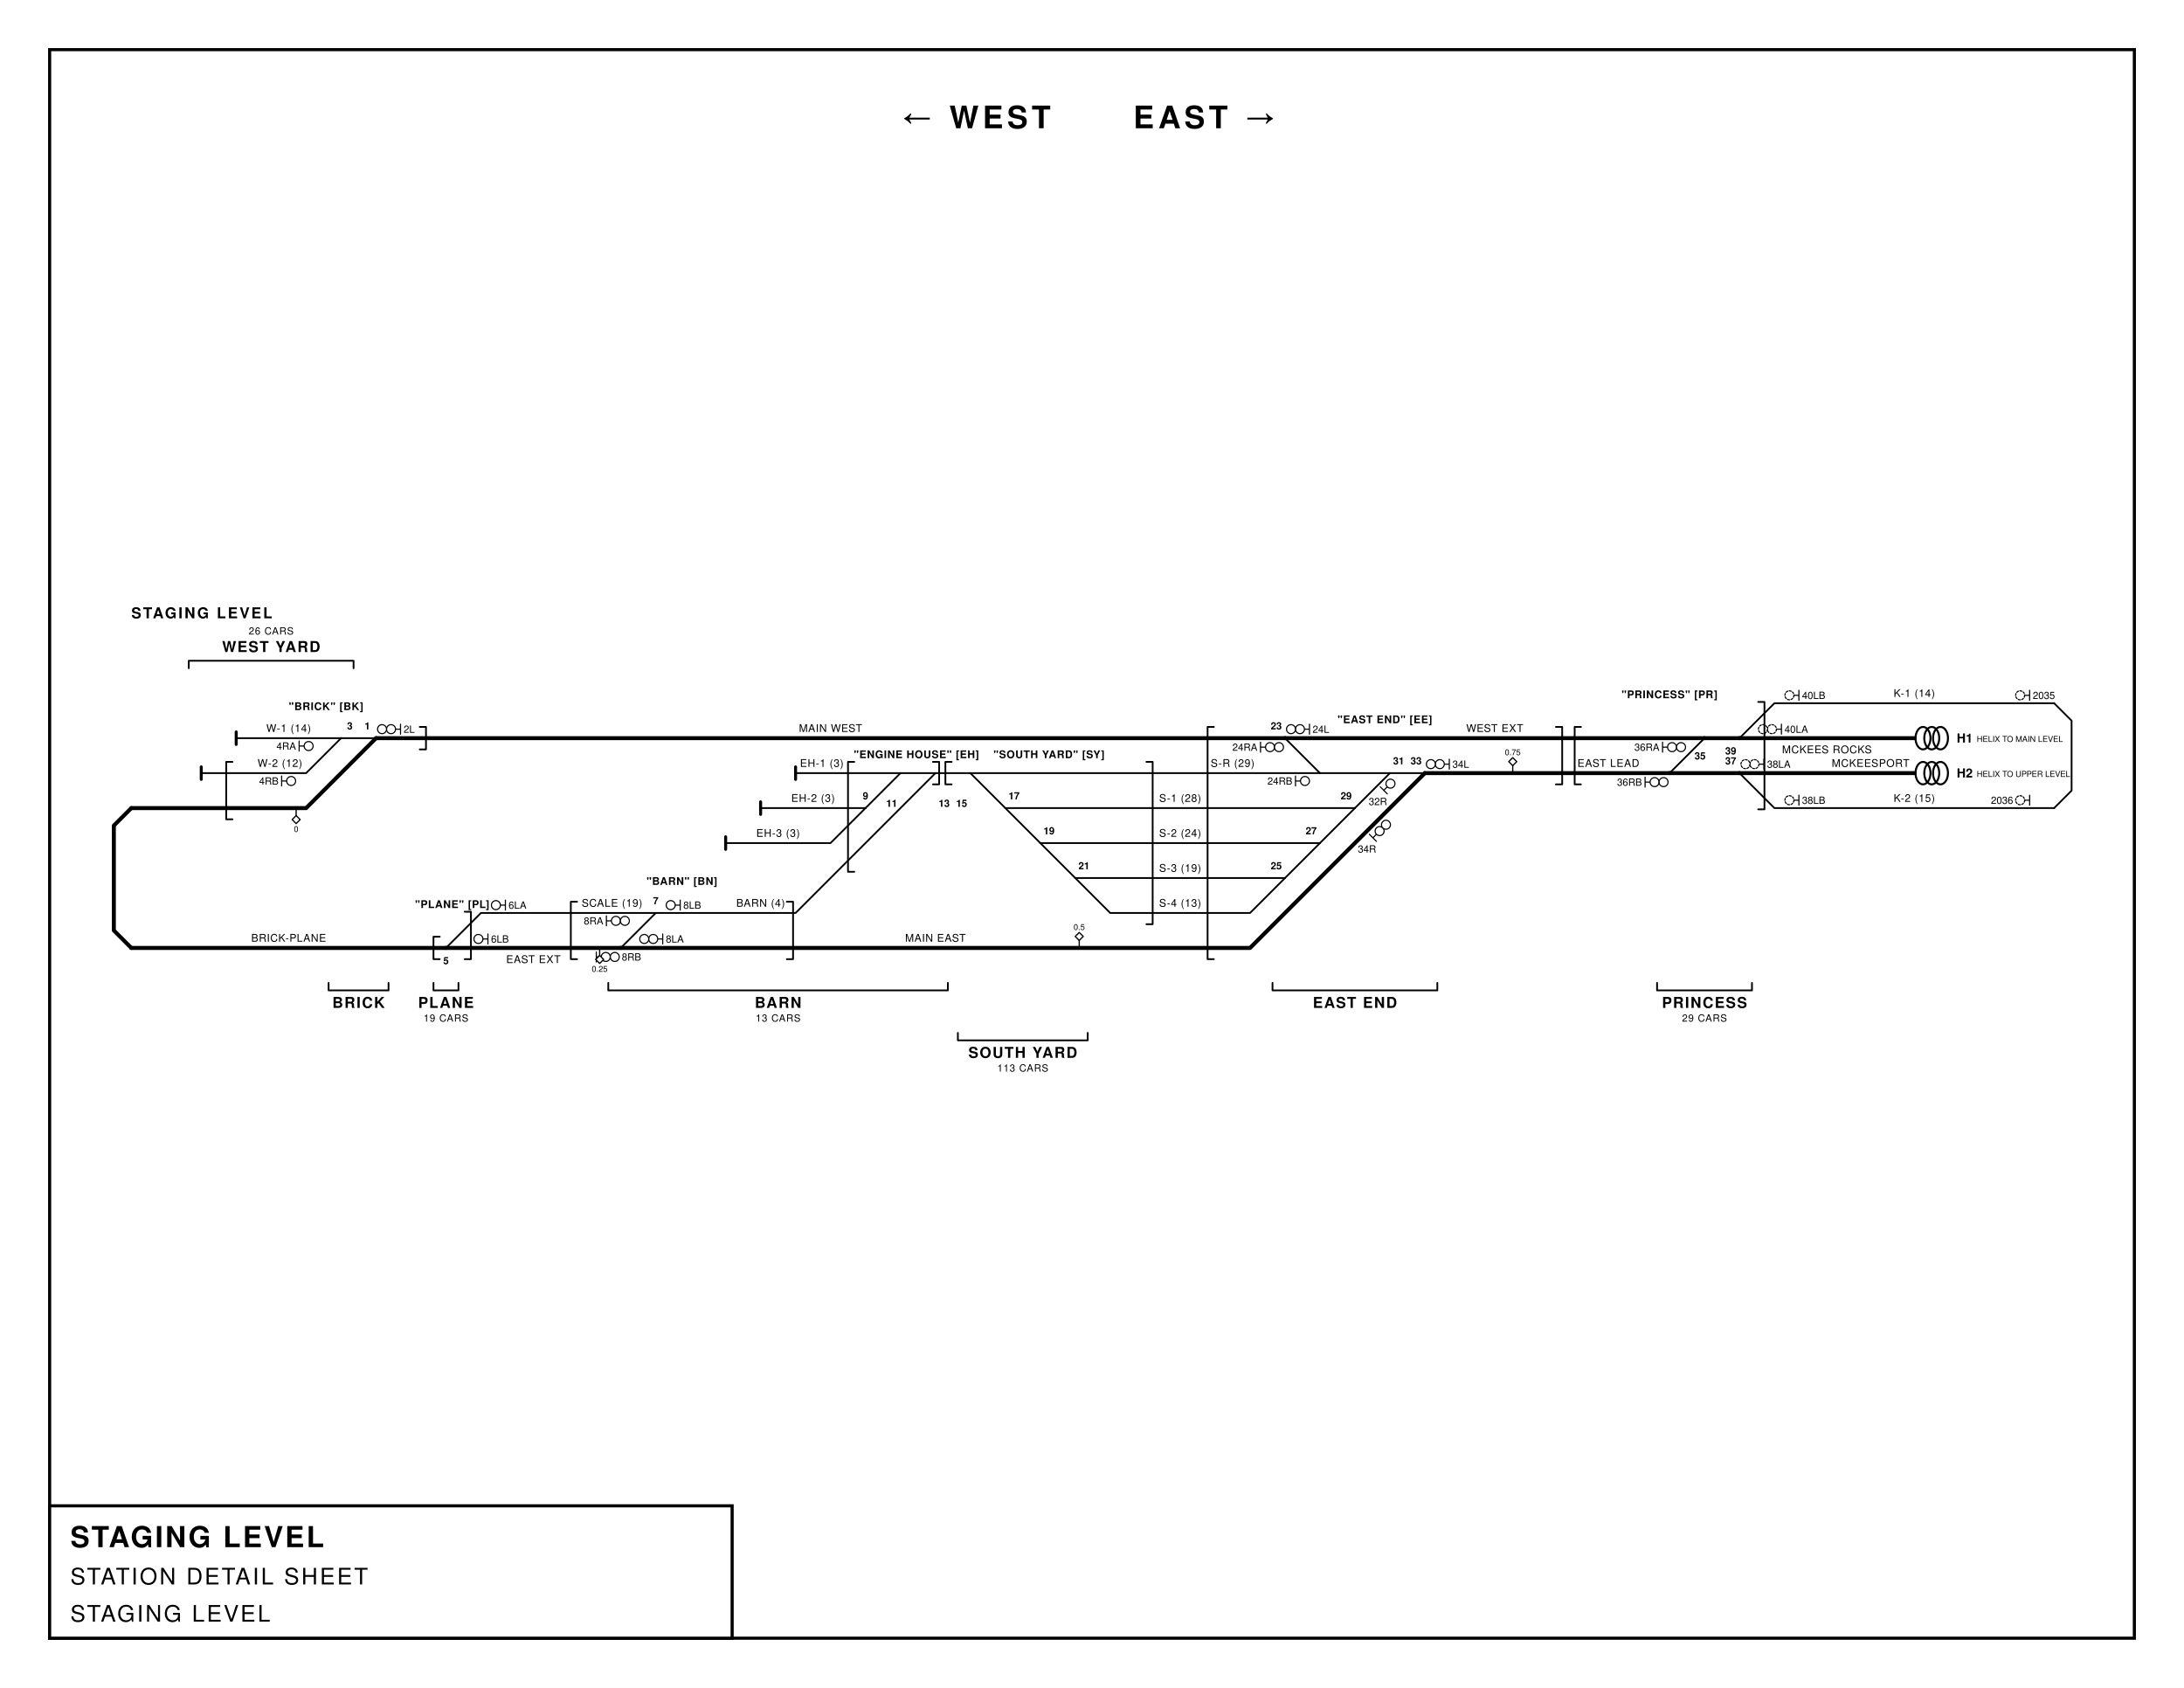
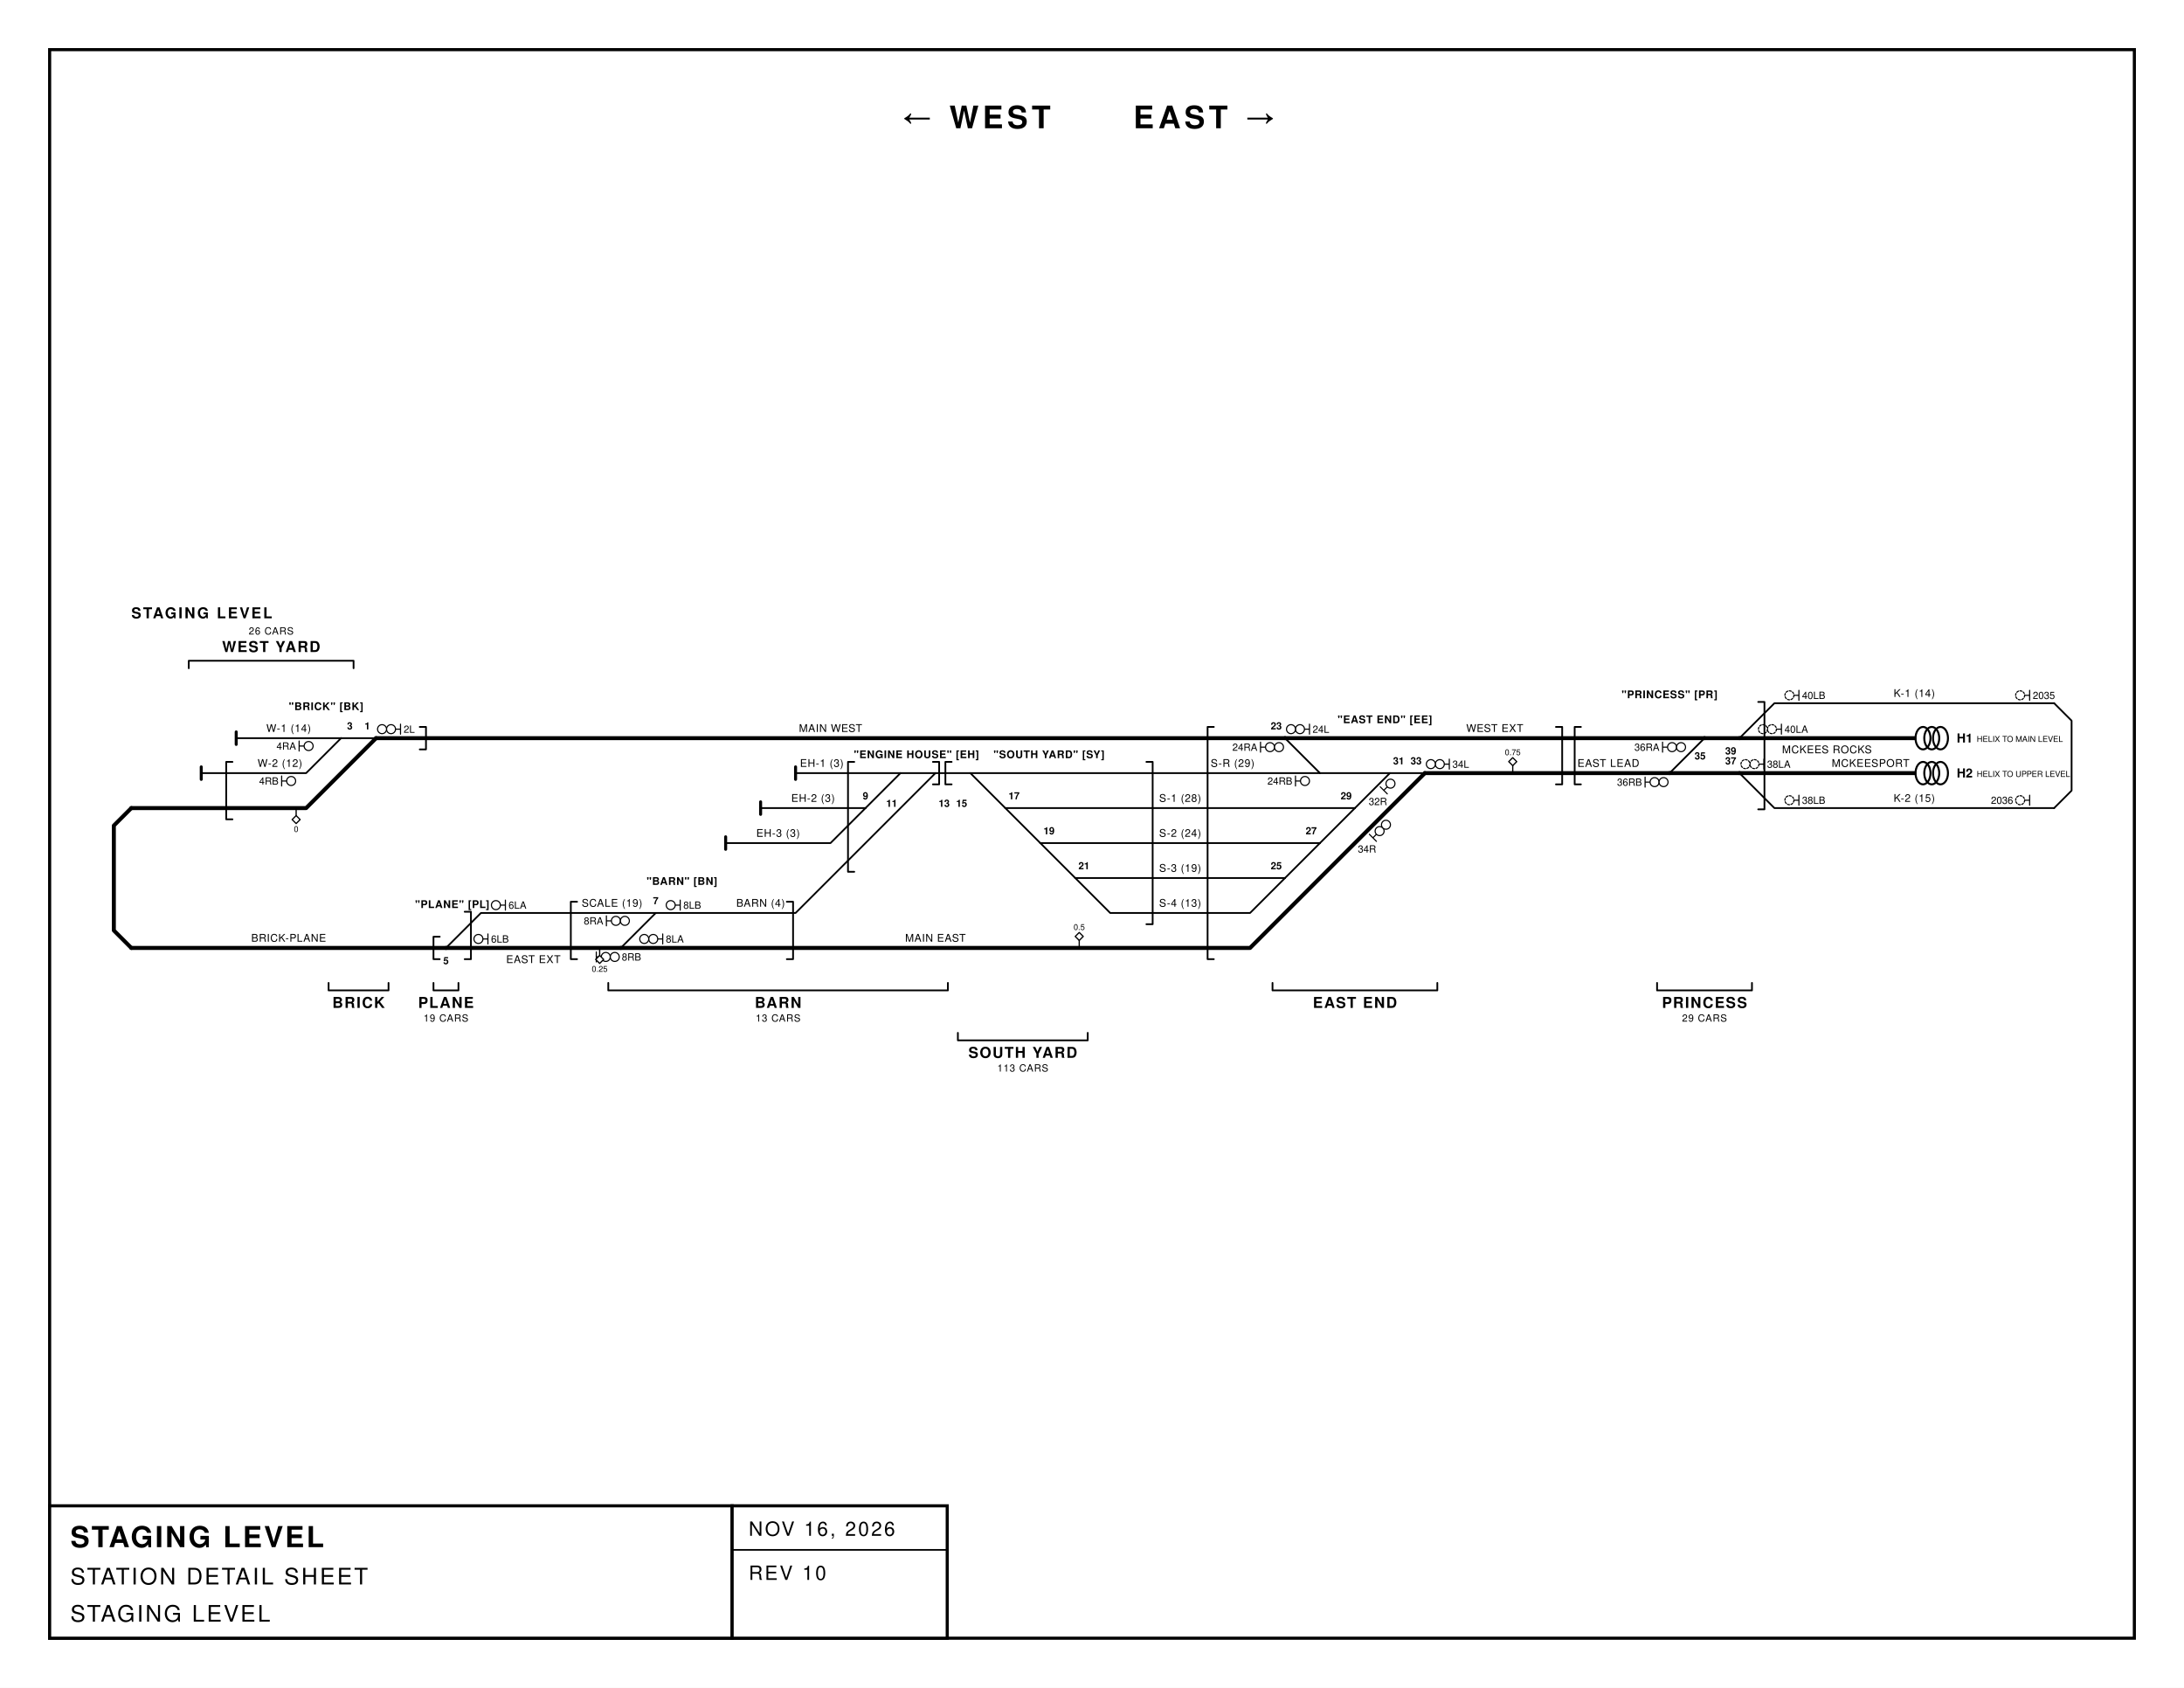
<svg xmlns="http://www.w3.org/2000/svg" viewBox="0 0 1056 816" width="1056" height="816" font-family="'Helvetica Neue',Helvetica,Arial,sans-serif">
  <rect width="1056" height="816" fill="#fff" />
  <rect x="24" y="24" width="1008" height="768" fill="none" stroke="#000" stroke-width="1.5" />
  <g transform="translate(63.5,296.5) scale(0.6037)" fill="none" stroke="#000" stroke-linecap="round" stroke-linejoin="round">
    <path d="M1008.0,128.0 L1036.0,128.0" stroke-width="1.4" />
    <path d="M952.0,128.0 L1008.0,128.0" stroke-width="1.4" />
    <path d="M1260.0,100.0 L1288.0,100.0" stroke-width="3.2" />
    <path d="M924.0,100.0 L1260.0,100.0" stroke-width="3.2" />
    <path d="M1232.0,128.0 L1260.0,100.0" stroke-width="1.4" />
    <path d="M1288.0,100.0 L1428.0,100.0" stroke-width="3.2" />
    <path d="M1288.0,100.0 L1316.0,72.0 L1540.0,72.0" stroke-width="1.4" />
    <path d="M1288.0,128.0 L1316.0,156.0 L1540.0,156.0" stroke-width="1.4" />
    <path d="M924.0,100.0 L952.0,128.0" stroke-width="1.4" />
    <path d="M924.0,212.0 L952.0,184.0" stroke-width="1.4" />
    <path d="M980.0,156.0 L1008.0,128.0" stroke-width="1.4" />
    <path d="M756.0,212.0 L784.0,240.0 L896.0,240.0 L924.0,212.0" stroke-width="1.4" />
    <path d="M756.0,212.0 L924.0,212.0" stroke-width="1.4" />
    <path d="M700.0,156.0 L728.0,184.0" stroke-width="1.4" />
    <path d="M700.0,156.0 L980.0,156.0" stroke-width="1.4" />
    <path d="M728.0,184.0 L756.0,212.0" stroke-width="1.4" />
    <path d="M1232.0,128.0 L1288.0,128.0" stroke-width="3.2" />
    <path d="M1288.0,128.0 L1428.0,128.0" stroke-width="3.2" />
    <path d="M952.0,184.0 L980.0,156.0" stroke-width="1.4" />
    <path d="M1036.0,128.0 L1232.0,128.0" stroke-width="3.2" />
    <path d="M728.0,184.0 L952.0,184.0" stroke-width="1.4" />
    <path d="M168.0,100.0 L196.0,100.0" stroke-width="1.4" />
    <path d="M252.0,268.0 L392.0,268.0" stroke-width="3.2" />
    <path d="M392.0,268.0 L896.0,268.0 L1036.0,128.0" stroke-width="3.2" />
    <path d="M0.0,268.0 L252.0,268.0" stroke-width="3.2" />
    <path d="M0.0,156.0 L140.0,156.0 L196.0,100.0" stroke-width="3.2" />
    <path d="M84.0,100.0 L168.0,100.0" stroke-width="1.4" />
    <path d="M56.0,128.0 L140.0,128.0 L168.0,100.0" stroke-width="1.4" />
    <path d="M252.0,268.0 L280.0,240.0 L420.0,240.0" stroke-width="1.4" />
    <path d="M420.0,240.0 L532.0,240.0 L644.0,128.0" stroke-width="1.4" />
    <path d="M644.0,128.0 L672.0,128.0" stroke-width="1.4" />
    <path d="M672.0,128.0 L952.0,128.0" stroke-width="1.4" />
    <path d="M672.0,128.0 L700.0,156.0" stroke-width="1.4" />
    <path d="M196.0,100.0 L924.0,100.0" stroke-width="3.2" />
    <path d="M616.0,128.0 L644.0,128.0" stroke-width="1.4" />
    <path d="M532.0,128.0 L616.0,128.0" stroke-width="1.4" />
    <path d="M588.0,156.0 L616.0,128.0" stroke-width="1.4" />
    <path d="M476.0,184.0 L560.0,184.0 L588.0,156.0" stroke-width="1.4" />
    <path d="M504.0,156.0 L588.0,156.0" stroke-width="1.4" />
    <path d="M392.0,268.0 L420.0,240.0" stroke-width="1.4" />
    <path d="M1540.0,72.0 L1554.0,86.0 L1554.0,142.0 L1540.0,156.0" stroke-width="1.4" />
    <path d="M0.0,156.0 L-14.0,170.0 L-14.0,254.0 L0.0,268.0" stroke-width="3.2" />
    <ellipse cx="1435.0" cy="100.0" rx="6" ry="9" stroke-width="1.6" />
    <ellipse cx="1442.0" cy="100.0" rx="6" ry="9" stroke-width="1.6" />
    <ellipse cx="1449.0" cy="100.0" rx="6" ry="9" stroke-width="1.6" />
    <ellipse cx="1435.0" cy="128.0" rx="6" ry="9" stroke-width="1.6" />
    <ellipse cx="1442.0" cy="128.0" rx="6" ry="9" stroke-width="1.6" />
    <ellipse cx="1449.0" cy="128.0" rx="6" ry="9" stroke-width="1.6" />
    <path d="M84.0,95.0 L84.0,105.0" stroke-width="2.4" />
    <path d="M56.0,123.0 L56.0,133.0" stroke-width="2.4" />
    <path d="M532.0,123.0 L532.0,133.0" stroke-width="2.4" />
    <path d="M476.0,179.0 L476.0,189.0" stroke-width="2.4" />
    <path d="M504.0,151.0 L504.0,161.0" stroke-width="2.4" />
    <path d="M158.0,296 L158.0,302 L206.0,302 L206.0,296" stroke-width="1.4" />
    <path d="M46.0,44 L46.0,38 L178.0,38 L178.0,44" stroke-width="1.4" />
    <path d="M242.0,296 L242.0,302 L262.0,302 L262.0,296" stroke-width="1.4" />
    <path d="M382.0,296 L382.0,302 L654.0,302 L654.0,296" stroke-width="1.4" />
    <path d="M662.0,336 L662.0,342 L766.0,342 L766.0,336" stroke-width="1.4" />
    <path d="M914.0,296 L914.0,302 L1046.0,302 L1046.0,296" stroke-width="1.4" />
    <path d="M1222.0,296 L1222.0,302 L1298.0,302 L1298.0,296" stroke-width="1.4" />
    <path d="M215.6,88.8 L215.6,96.8 M215.6,92.8 L211.6,92.8" stroke-width="0.9" />
    <circle cx="208.0" cy="92.8" r="3.6" stroke-width="0.9" fill="#fff" />
    <circle cx="200.8" cy="92.8" r="3.6" stroke-width="0.9" fill="#fff" />
    <path d="M134.4,102.3 L134.4,110.3 M134.4,106.3 L138.4,106.3" stroke-width="0.9" />
    <circle cx="142.0" cy="106.3" r="3.6" stroke-width="0.9" fill="#fff" />
    <path d="M120.4,130.3 L120.4,138.3 M120.4,134.3 L124.4,134.3" stroke-width="0.9" />
    <circle cx="128.0" cy="134.3" r="3.6" stroke-width="0.9" fill="#fff" />
    <path d="M299.6,229.7 L299.6,237.7 M299.6,233.7 L295.6,233.7" stroke-width="0.9" />
    <circle cx="292.0" cy="233.7" r="3.6" stroke-width="0.9" fill="#fff" />
    <path d="M285.6,256.8 L285.6,264.8 M285.6,260.8 L281.6,260.8" stroke-width="0.9" />
    <circle cx="278.0" cy="260.8" r="3.6" stroke-width="0.9" fill="#fff" />
    <path d="M425.6,256.8 L425.6,264.8 M425.6,260.8 L421.6,260.8" stroke-width="0.9" />
    <circle cx="418.0" cy="260.8" r="3.6" stroke-width="0.9" fill="#fff" />
    <circle cx="410.8" cy="260.8" r="3.6" stroke-width="0.9" fill="#fff" />
    <path d="M439.6,229.7 L439.6,237.7 M439.6,233.7 L435.6,233.7" stroke-width="0.9" />
    <circle cx="432.0" cy="233.7" r="3.6" stroke-width="0.9" fill="#fff" />
    <path d="M380.5,242.3 L380.5,250.3 M380.5,246.3 L384.5,246.3" stroke-width="0.9" />
    <circle cx="388.1" cy="246.3" r="3.6" stroke-width="0.9" fill="#fff" />
    <circle cx="395.3" cy="246.3" r="3.6" stroke-width="0.9" fill="#fff" />
    <path d="M372.4,271.2 L372.4,279.2 M372.4,275.2 L376.4,275.2" stroke-width="0.9" />
    <circle cx="380.0" cy="275.2" r="3.6" stroke-width="0.9" fill="#fff" />
    <circle cx="387.2" cy="275.2" r="3.6" stroke-width="0.9" fill="#fff" />
    <path d="M943.6,88.8 L943.6,96.8 M943.6,92.8 L939.6,92.8" stroke-width="0.9" />
    <circle cx="936.0" cy="92.8" r="3.6" stroke-width="0.9" fill="#fff" />
    <circle cx="928.8" cy="92.8" r="3.6" stroke-width="0.9" fill="#fff" />
    <path d="M904.4,103.2 L904.4,111.2 M904.4,107.2 L908.4,107.2" stroke-width="0.9" />
    <circle cx="912.0" cy="107.2" r="3.6" stroke-width="0.9" fill="#fff" />
    <circle cx="919.2" cy="107.2" r="3.6" stroke-width="0.9" fill="#fff" />
    <path d="M932.4,130.3 L932.4,138.3 M932.4,134.3 L936.4,134.3" stroke-width="0.9" />
    <circle cx="940.0" cy="134.3" r="3.6" stroke-width="0.9" fill="#fff" />
    <g transform="translate(1003.1,141.8) rotate(-45.0)">
      <path d="M0,-4.0 L0,4.0 M0,0 L4.0,0" stroke-width="0.9" />
      <circle cx="7.6" cy="0" r="3.6" stroke-width="0.9" fill="#fff" />
    </g>
    <path d="M1055.6,116.8 L1055.6,124.8 M1055.6,120.8 L1051.6,120.8" stroke-width="0.9" />
    <circle cx="1048.0" cy="120.8" r="3.6" stroke-width="0.9" fill="#fff" />
    <circle cx="1040.8" cy="120.8" r="3.6" stroke-width="0.9" fill="#fff" />
    <g transform="translate(994.4,179.8) rotate(-45.0)">
      <path d="M0,-4.0 L0,4.0 M0,0 L4.0,0" stroke-width="0.9" />
      <circle cx="7.6" cy="0" r="3.6" stroke-width="0.9" fill="#fff" />
      <circle cx="14.8" cy="0" r="3.6" stroke-width="0.9" fill="#fff" />
    </g>
    <path d="M1226.4,103.2 L1226.4,111.2 M1226.4,107.2 L1230.4,107.2" stroke-width="0.9" />
    <circle cx="1234.0" cy="107.2" r="3.6" stroke-width="0.9" fill="#fff" />
    <circle cx="1241.2" cy="107.2" r="3.6" stroke-width="0.9" fill="#fff" />
    <path d="M1212.4,131.2 L1212.4,139.2 M1212.4,135.2 L1216.4,135.2" stroke-width="0.9" />
    <circle cx="1220.0" cy="135.2" r="3.6" stroke-width="0.9" fill="#fff" />
    <circle cx="1227.2" cy="135.2" r="3.6" stroke-width="0.9" fill="#fff" />
    <path d="M1307.6,116.8 L1307.6,124.8 M1307.6,120.8 L1303.6,120.8" stroke-width="0.9" />
    <circle cx="1300.0" cy="120.8" r="3.6" stroke-width="0.9" fill="#fff" stroke-dasharray="1.6 1.2" />
    <circle cx="1292.8" cy="120.8" r="3.6" stroke-width="0.9" fill="#fff" stroke-dasharray="1.6 1.2" />
    <path d="M1335.6,145.7 L1335.6,153.7 M1335.6,149.7 L1331.6,149.7" stroke-width="0.9" />
    <circle cx="1328.0" cy="149.7" r="3.6" stroke-width="0.9" fill="#fff" stroke-dasharray="1.6 1.2" />
    <path d="M1321.6,88.8 L1321.6,96.8 M1321.6,92.8 L1317.6,92.8" stroke-width="0.9" />
    <circle cx="1314.0" cy="92.8" r="3.6" stroke-width="0.9" fill="#fff" stroke-dasharray="1.6 1.2" />
    <circle cx="1306.8" cy="92.8" r="3.6" stroke-width="0.9" fill="#fff" stroke-dasharray="1.6 1.2" />
    <path d="M1335.6,61.7 L1335.6,69.7 M1335.6,65.7 L1331.6,65.7" stroke-width="0.9" />
    <circle cx="1328.0" cy="65.7" r="3.6" stroke-width="0.9" fill="#fff" stroke-dasharray="1.6 1.2" />
    <path d="M1520.4,61.7 L1520.4,69.7 M1520.4,65.7 L1516.4,65.7" stroke-width="0.9" />
    <circle cx="1512.8" cy="65.7" r="3.6" stroke-width="0.9" fill="#fff" stroke-dasharray="1.6 1.2" />
    <path d="M1520.4,145.7 L1520.4,153.7 M1520.4,149.7 L1516.4,149.7" stroke-width="0.9" />
    <circle cx="1512.8" cy="149.7" r="3.6" stroke-width="0.9" fill="#fff" stroke-dasharray="1.6 1.2" />
    <path d="M81.0,119.0 L76.0,119.0 L76.0,165.0 L81.0,165.0" stroke-width="1.4" />
    <path d="M231.0,91.0 L236.0,91.0 L236.0,109.0 L231.0,109.0" stroke-width="1.4" />
    <path d="M247.0,259.0 L242.0,259.0 L242.0,277.0 L247.0,277.0" stroke-width="1.4" />
    <path d="M267.0,239.0 L272.0,239.0 L272.0,277.0 L267.0,277.0" stroke-width="1.4" />
    <path d="M357.0,231.0 L352.0,231.0 L352.0,277.0 L357.0,277.0" stroke-width="1.4" />
    <path d="M525.0,231.0 L530.0,231.0 L530.0,277.0 L525.0,277.0" stroke-width="1.4" />
    <path d="M657.0,119.0 L652.0,119.0 L652.0,137.0 L657.0,137.0" stroke-width="1.4" />
    <path d="M813.0,119.0 L818.0,119.0 L818.0,249.0 L813.0,249.0" stroke-width="1.4" />
    <path d="M867.0,91.0 L862.0,91.0 L862.0,277.0 L867.0,277.0" stroke-width="1.4" />
    <path d="M1141.0,91.0 L1146.0,91.0 L1146.0,137.0 L1141.0,137.0" stroke-width="1.4" />
    <path d="M1161.0,91.0 L1156.0,91.0 L1156.0,137.0 L1161.0,137.0" stroke-width="1.4" />
    <path d="M1303.0,71.0 L1308.0,71.0 L1308.0,157.0 L1303.0,157.0" stroke-width="1.4" />
    <path d="M579.0,119.0 L574.0,119.0 L574.0,207.0 L579.0,207.0" stroke-width="1.4" />
    <path d="M642.0,119.0 L647.0,119.0 L647.0,137.0 L642.0,137.0" stroke-width="1.4" />
    <path d="M375.1,268.0 L375.1,274.0" stroke-width="1" />
    <path d="M375.1,274.0 L378.3,277.2 L375.1,280.4 L371.9,277.2 Z" stroke-width="1" fill="#fff" />
    <path d="M132.0,156.0 L132.0,162.0" stroke-width="1" />
    <path d="M132.0,162.0 L135.2,165.2 L132.0,168.4 L128.8,165.2 Z" stroke-width="1" fill="#fff" />
    <path d="M1106.4,128.0 L1106.4,122.0" stroke-width="1" />
    <path d="M1106.4,115.6 L1109.6,118.8 L1106.4,122.0 L1103.2,118.8 Z" stroke-width="1" fill="#fff" />
    <path d="M759.2,268.0 L759.2,262.0" stroke-width="1" />
    <path d="M759.2,255.6 L762.4,258.8 L759.2,262.0 L756.0,258.8 Z" stroke-width="1" fill="#fff" />
    <text x="0.0" y="4.0" font-size="12" text-anchor="start" font-weight="bold" fill="#000" stroke="none" letter-spacing="1.5">STAGING LEVEL</text>
    <text x="1462.0" y="103.5" font-size="10" text-anchor="start" font-weight="bold" fill="#000" stroke="none">H1</text>
    <text x="1478.0" y="103.0" font-size="6.5" text-anchor="start" font-weight="normal" fill="#000" stroke="none">HELIX TO MAIN LEVEL</text>
    <text x="1462.0" y="131.5" font-size="10" text-anchor="start" font-weight="bold" fill="#000" stroke="none">H2</text>
    <text x="1478.0" y="131.0" font-size="6.5" text-anchor="start" font-weight="normal" fill="#000" stroke="none">HELIX TO UPPER LEVEL</text>
    <text x="182.0" y="316.0" font-size="12" text-anchor="middle" font-weight="bold" fill="#000" stroke="none" letter-spacing="1">BRICK</text>
    <text x="112.0" y="31.0" font-size="12" text-anchor="middle" font-weight="bold" fill="#000" stroke="none" letter-spacing="1">WEST YARD</text>
    <text x="112.0" y="17.0" font-size="8" text-anchor="middle" font-weight="normal" fill="#000" stroke="none" letter-spacing="0.5">26 CARS</text>
    <text x="252.0" y="316.0" font-size="12" text-anchor="middle" font-weight="bold" fill="#000" stroke="none" letter-spacing="1">PLANE</text>
    <text x="252.0" y="327.0" font-size="8" text-anchor="middle" font-weight="normal" fill="#000" stroke="none" letter-spacing="0.5">19 CARS</text>
    <text x="518.0" y="316.0" font-size="12" text-anchor="middle" font-weight="bold" fill="#000" stroke="none" letter-spacing="1">BARN</text>
    <text x="518.0" y="327.0" font-size="8" text-anchor="middle" font-weight="normal" fill="#000" stroke="none" letter-spacing="0.5">13 CARS</text>
    <text x="714.0" y="356.0" font-size="12" text-anchor="middle" font-weight="bold" fill="#000" stroke="none" letter-spacing="1">SOUTH YARD</text>
    <text x="714.0" y="367.0" font-size="8" text-anchor="middle" font-weight="normal" fill="#000" stroke="none" letter-spacing="0.5">113 CARS</text>
    <text x="980.0" y="316.0" font-size="12" text-anchor="middle" font-weight="bold" fill="#000" stroke="none" letter-spacing="1">EAST END</text>
    <text x="1260.0" y="316.0" font-size="12" text-anchor="middle" font-weight="bold" fill="#000" stroke="none" letter-spacing="1">PRINCESS</text>
    <text x="1260.0" y="327.0" font-size="8" text-anchor="middle" font-weight="normal" fill="#000" stroke="none" letter-spacing="0.5">29 CARS</text>
    <text x="1358.0" y="112.1" font-size="8.5" text-anchor="middle" font-weight="normal" fill="#000" stroke="none" letter-spacing="0.4">MCKEES ROCKS</text>
    <text x="131.9" y="109.2" font-size="8" text-anchor="end" font-weight="normal" fill="#000" stroke="none">4RA</text>
    <text x="288.1" y="263.7" font-size="8" text-anchor="start" font-weight="normal" fill="#000" stroke="none">6LB</text>
    <text x="322.0" y="280.1" font-size="8.5" text-anchor="middle" font-weight="normal" fill="#000" stroke="none" letter-spacing="0.4">EAST EXT</text>
    <text x="428.1" y="263.7" font-size="8" text-anchor="start" font-weight="normal" fill="#000" stroke="none">8LA</text>
    <text x="378.0" y="249.2" font-size="8" text-anchor="end" font-weight="normal" fill="#000" stroke="none">8RA</text>
    <text x="375.1" y="287.1" font-size="6.5" text-anchor="middle" font-weight="normal" fill="#000" stroke="none">0.25</text>
    <text x="392.8" y="278.1" font-size="8" text-anchor="start" font-weight="normal" fill="#000" stroke="none">8RB</text>
    <text x="1223.9" y="110.1" font-size="8" text-anchor="end" font-weight="normal" fill="#000" stroke="none">36RA</text>
    <text x="1324.1" y="95.7" font-size="8" text-anchor="start" font-weight="normal" fill="#000" stroke="none">40LA</text>
    <text x="840.0" y="235.0" font-size="8.5" text-anchor="middle" font-weight="normal" fill="#000" stroke="none" letter-spacing="0.4">S-4 (13)</text>
    <text x="119.0" y="123.0" font-size="8.5" text-anchor="middle" font-weight="normal" fill="#000" stroke="none" letter-spacing="0.4">W-2 (12)</text>
    <text x="901.9" y="110.1" font-size="8" text-anchor="end" font-weight="normal" fill="#000" stroke="none">24RA</text>
    <text x="998.4" y="153.6" font-size="8" text-anchor="middle" font-weight="normal" fill="#000" stroke="none">32R</text>
    <text x="1310.1" y="123.7" font-size="8" text-anchor="start" font-weight="normal" fill="#000" stroke="none">38LA</text>
    <text x="1338.1" y="152.6" font-size="8" text-anchor="start" font-weight="normal" fill="#000" stroke="none">38LB</text>
    <text x="1507.2" y="152.6" font-size="8" text-anchor="end" font-weight="normal" fill="#000" stroke="none">2036</text>
    <text x="1393.0" y="123.0" font-size="8.5" text-anchor="middle" font-weight="normal" fill="#000" stroke="none" letter-spacing="0.4">MCKEESPORT</text>
    <text x="553.0" y="123.0" font-size="8.5" text-anchor="middle" font-weight="normal" fill="#000" stroke="none" letter-spacing="0.4">EH-1 (3)</text>
    <text x="218.1" y="95.7" font-size="8" text-anchor="start" font-weight="normal" fill="#000" stroke="none">2L</text>
    <text x="117.9" y="137.2" font-size="8" text-anchor="end" font-weight="normal" fill="#000" stroke="none">4RB</text>
    <text x="302.1" y="236.6" font-size="8" text-anchor="start" font-weight="normal" fill="#000" stroke="none">6LA</text>
    <text x="442.1" y="236.6" font-size="8" text-anchor="start" font-weight="normal" fill="#000" stroke="none">8LB</text>
    <text x="946.1" y="95.7" font-size="8" text-anchor="start" font-weight="normal" fill="#000" stroke="none">24L</text>
    <text x="929.9" y="137.2" font-size="8" text-anchor="end" font-weight="normal" fill="#000" stroke="none">24RB</text>
    <text x="1058.1" y="123.7" font-size="8" text-anchor="start" font-weight="normal" fill="#000" stroke="none">34L</text>
    <text x="1209.9" y="138.1" font-size="8" text-anchor="end" font-weight="normal" fill="#000" stroke="none">36RB</text>
    <text x="1338.1" y="68.6" font-size="8" text-anchor="start" font-weight="normal" fill="#000" stroke="none">40LB</text>
    <text x="1522.9" y="68.6" font-size="8" text-anchor="start" font-weight="normal" fill="#000" stroke="none">2035</text>
    <text x="973.0" y="149.0" font-size="8" text-anchor="middle" font-weight="bold" fill="#000" stroke="none">29</text>
    <text x="252.0" y="281.0" font-size="8" text-anchor="middle" font-weight="bold" fill="#000" stroke="none">5</text>
    <text x="420.0" y="233.0" font-size="8" text-anchor="middle" font-weight="bold" fill="#000" stroke="none">7</text>
    <text x="385.0" y="235.0" font-size="8.5" text-anchor="middle" font-weight="normal" fill="#000" stroke="none" letter-spacing="0.4">SCALE (19)</text>
    <text x="1183.0" y="123.0" font-size="8.5" text-anchor="middle" font-weight="normal" fill="#000" stroke="none" letter-spacing="0.4">EAST LEAD</text>
    <text x="126.0" y="95.0" font-size="8.5" text-anchor="middle" font-weight="normal" fill="#000" stroke="none" letter-spacing="0.4">W-1 (14)</text>
    <text x="546.0" y="151.0" font-size="8.5" text-anchor="middle" font-weight="normal" fill="#000" stroke="none" letter-spacing="0.4">EH-2 (3)</text>
    <text x="132.0" y="175.1" font-size="6.5" text-anchor="middle" font-weight="normal" fill="#000" stroke="none">0</text>
    <text x="917.0" y="205.0" font-size="8" text-anchor="middle" font-weight="bold" fill="#000" stroke="none">25</text>
    <text x="945.0" y="177.0" font-size="8" text-anchor="middle" font-weight="bold" fill="#000" stroke="none">27</text>
    <text x="628.8" y="116.0" font-size="8.5" text-anchor="middle" font-weight="bold" fill="#000" stroke="none" letter-spacing="0.4">"ENGINE HOUSE" [EH]</text>
    <text x="609.0" y="155.0" font-size="8" text-anchor="middle" font-weight="bold" fill="#000" stroke="none">11</text>
    <text x="504.0" y="235.0" font-size="8.5" text-anchor="middle" font-weight="normal" fill="#000" stroke="none" letter-spacing="0.4">BARN (4)</text>
    <text x="588.0" y="149.0" font-size="8" text-anchor="middle" font-weight="bold" fill="#000" stroke="none">9</text>
    <text x="257.0" y="236.0" font-size="8.5" text-anchor="middle" font-weight="bold" fill="#000" stroke="none" letter-spacing="0.4">"PLANE" [PL]</text>
    <text x="735.0" y="116.0" font-size="8.5" text-anchor="middle" font-weight="bold" fill="#000" stroke="none" letter-spacing="0.4">"SOUTH YARD" [SY]</text>
    <text x="882.0" y="123.0" font-size="8.5" text-anchor="middle" font-weight="normal" fill="#000" stroke="none" letter-spacing="0.4">S-R (29)</text>
    <text x="1092.0" y="95.0" font-size="8.5" text-anchor="middle" font-weight="normal" fill="#000" stroke="none" letter-spacing="0.4">WEST EXT</text>
    <text x="1428.0" y="151.0" font-size="8.5" text-anchor="middle" font-weight="normal" fill="#000" stroke="none" letter-spacing="0.4">K-2 (15)</text>
    <text x="989.7" y="191.6" font-size="8" text-anchor="middle" font-weight="normal" fill="#000" stroke="none">34R</text>
    <text x="665.0" y="155.0" font-size="8" text-anchor="middle" font-weight="bold" fill="#000" stroke="none">15</text>
    <text x="651.0" y="155.0" font-size="8" text-anchor="middle" font-weight="bold" fill="#000" stroke="none">13</text>
    <text x="1281.0" y="113.0" font-size="8" text-anchor="middle" font-weight="bold" fill="#000" stroke="none">39</text>
    <text x="1428.0" y="67.0" font-size="8.5" text-anchor="middle" font-weight="normal" fill="#000" stroke="none" letter-spacing="0.4">K-1 (14)</text>
    <text x="840.0" y="207.0" font-size="8.5" text-anchor="middle" font-weight="normal" fill="#000" stroke="none" letter-spacing="0.4">S-3 (19)</text>
    <text x="518.0" y="179.0" font-size="8.5" text-anchor="middle" font-weight="normal" fill="#000" stroke="none" letter-spacing="0.4">EH-3 (3)</text>
    <text x="1015.0" y="121.0" font-size="8" text-anchor="middle" font-weight="bold" fill="#000" stroke="none">31</text>
    <text x="1029.0" y="121.0" font-size="8" text-anchor="middle" font-weight="bold" fill="#000" stroke="none">33</text>
    <text x="917.0" y="93.0" font-size="8" text-anchor="middle" font-weight="bold" fill="#000" stroke="none">23</text>
    <text x="156.0" y="77.5" font-size="8.5" text-anchor="middle" font-weight="bold" fill="#000" stroke="none" letter-spacing="0.4">"BRICK" [BK]</text>
    <text x="441.0" y="217.5" font-size="8.5" text-anchor="middle" font-weight="bold" fill="#000" stroke="none" letter-spacing="0.4">"BARN" [BN]</text>
    <text x="644.0" y="263.0" font-size="8.5" text-anchor="middle" font-weight="normal" fill="#000" stroke="none" letter-spacing="0.4">MAIN EAST</text>
    <text x="126.0" y="263.0" font-size="8.5" text-anchor="middle" font-weight="normal" fill="#000" stroke="none" letter-spacing="0.4">BRICK-PLANE</text>
    <text x="560.0" y="95.0" font-size="8.5" text-anchor="middle" font-weight="normal" fill="#000" stroke="none" letter-spacing="0.4">MAIN WEST</text>
    <text x="707.0" y="149.0" font-size="8" text-anchor="middle" font-weight="bold" fill="#000" stroke="none">17</text>
    <text x="763.0" y="205.0" font-size="8" text-anchor="middle" font-weight="bold" fill="#000" stroke="none">21</text>
    <text x="1281.0" y="121.0" font-size="8" text-anchor="middle" font-weight="bold" fill="#000" stroke="none">37</text>
    <text x="735.0" y="177.0" font-size="8" text-anchor="middle" font-weight="bold" fill="#000" stroke="none">19</text>
    <text x="189.0" y="93.0" font-size="8" text-anchor="middle" font-weight="bold" fill="#000" stroke="none">1</text>
    <text x="1004.0" y="88.0" font-size="8.5" text-anchor="middle" font-weight="bold" fill="#000" stroke="none" letter-spacing="0.4">"EAST END" [EE]</text>
    <text x="175.0" y="93.0" font-size="8" text-anchor="middle" font-weight="bold" fill="#000" stroke="none">3</text>
    <text x="1252.0" y="117.0" font-size="8" text-anchor="start" font-weight="bold" fill="#000" stroke="none">35</text>
    <text x="840.0" y="151.0" font-size="8.5" text-anchor="middle" font-weight="normal" fill="#000" stroke="none" letter-spacing="0.4">S-1 (28)</text>
    <text x="840.0" y="179.0" font-size="8.5" text-anchor="middle" font-weight="normal" fill="#000" stroke="none" letter-spacing="0.4">S-2 (24)</text>
    <text x="1232.0" y="68.0" font-size="8.5" text-anchor="middle" font-weight="bold" fill="#000" stroke="none" letter-spacing="0.4">"PRINCESS" [PR]</text>
    <text x="1106.4" y="113.6" font-size="6.5" text-anchor="middle" font-weight="normal" fill="#000" stroke="none">0.75</text>
    <text x="759.2" y="253.6" font-size="6.5" text-anchor="middle" font-weight="normal" fill="#000" stroke="none">0.5</text>
  </g>
  <text x="508.0" y="62" font-size="15" text-anchor="end" font-weight="bold" letter-spacing="2">← WEST</text>
  <text x="548.0" y="62" font-size="15" text-anchor="start" font-weight="bold" letter-spacing="2">EAST →</text>
  <rect x="24" y="728" width="330" height="64" fill="#fff" stroke="#000" stroke-width="1.5" />
  <text x="34" y="748" font-size="14" font-weight="bold" letter-spacing="1">STAGING LEVEL</text>
  <text x="34" y="766" font-size="11" font-weight="normal" letter-spacing="1">STATION DETAIL SHEET</text>
  <text x="34" y="784" font-size="11" font-weight="normal" letter-spacing="1">STAGING LEVEL</text>
+   <rect x="354" y="728" width="104" height="64" fill="#fff" stroke="#000" stroke-width="1.5" />
+   <text x="362" y="742.5" font-size="9.5" letter-spacing="1">NOV 16, 2026</text>
+   <path d="M354,749.3 L458,749.3" stroke="#000" stroke-width="0.8" />
+   <text x="362" y="763.8" font-size="9.5" letter-spacing="1">REV 10</text>
</svg>
